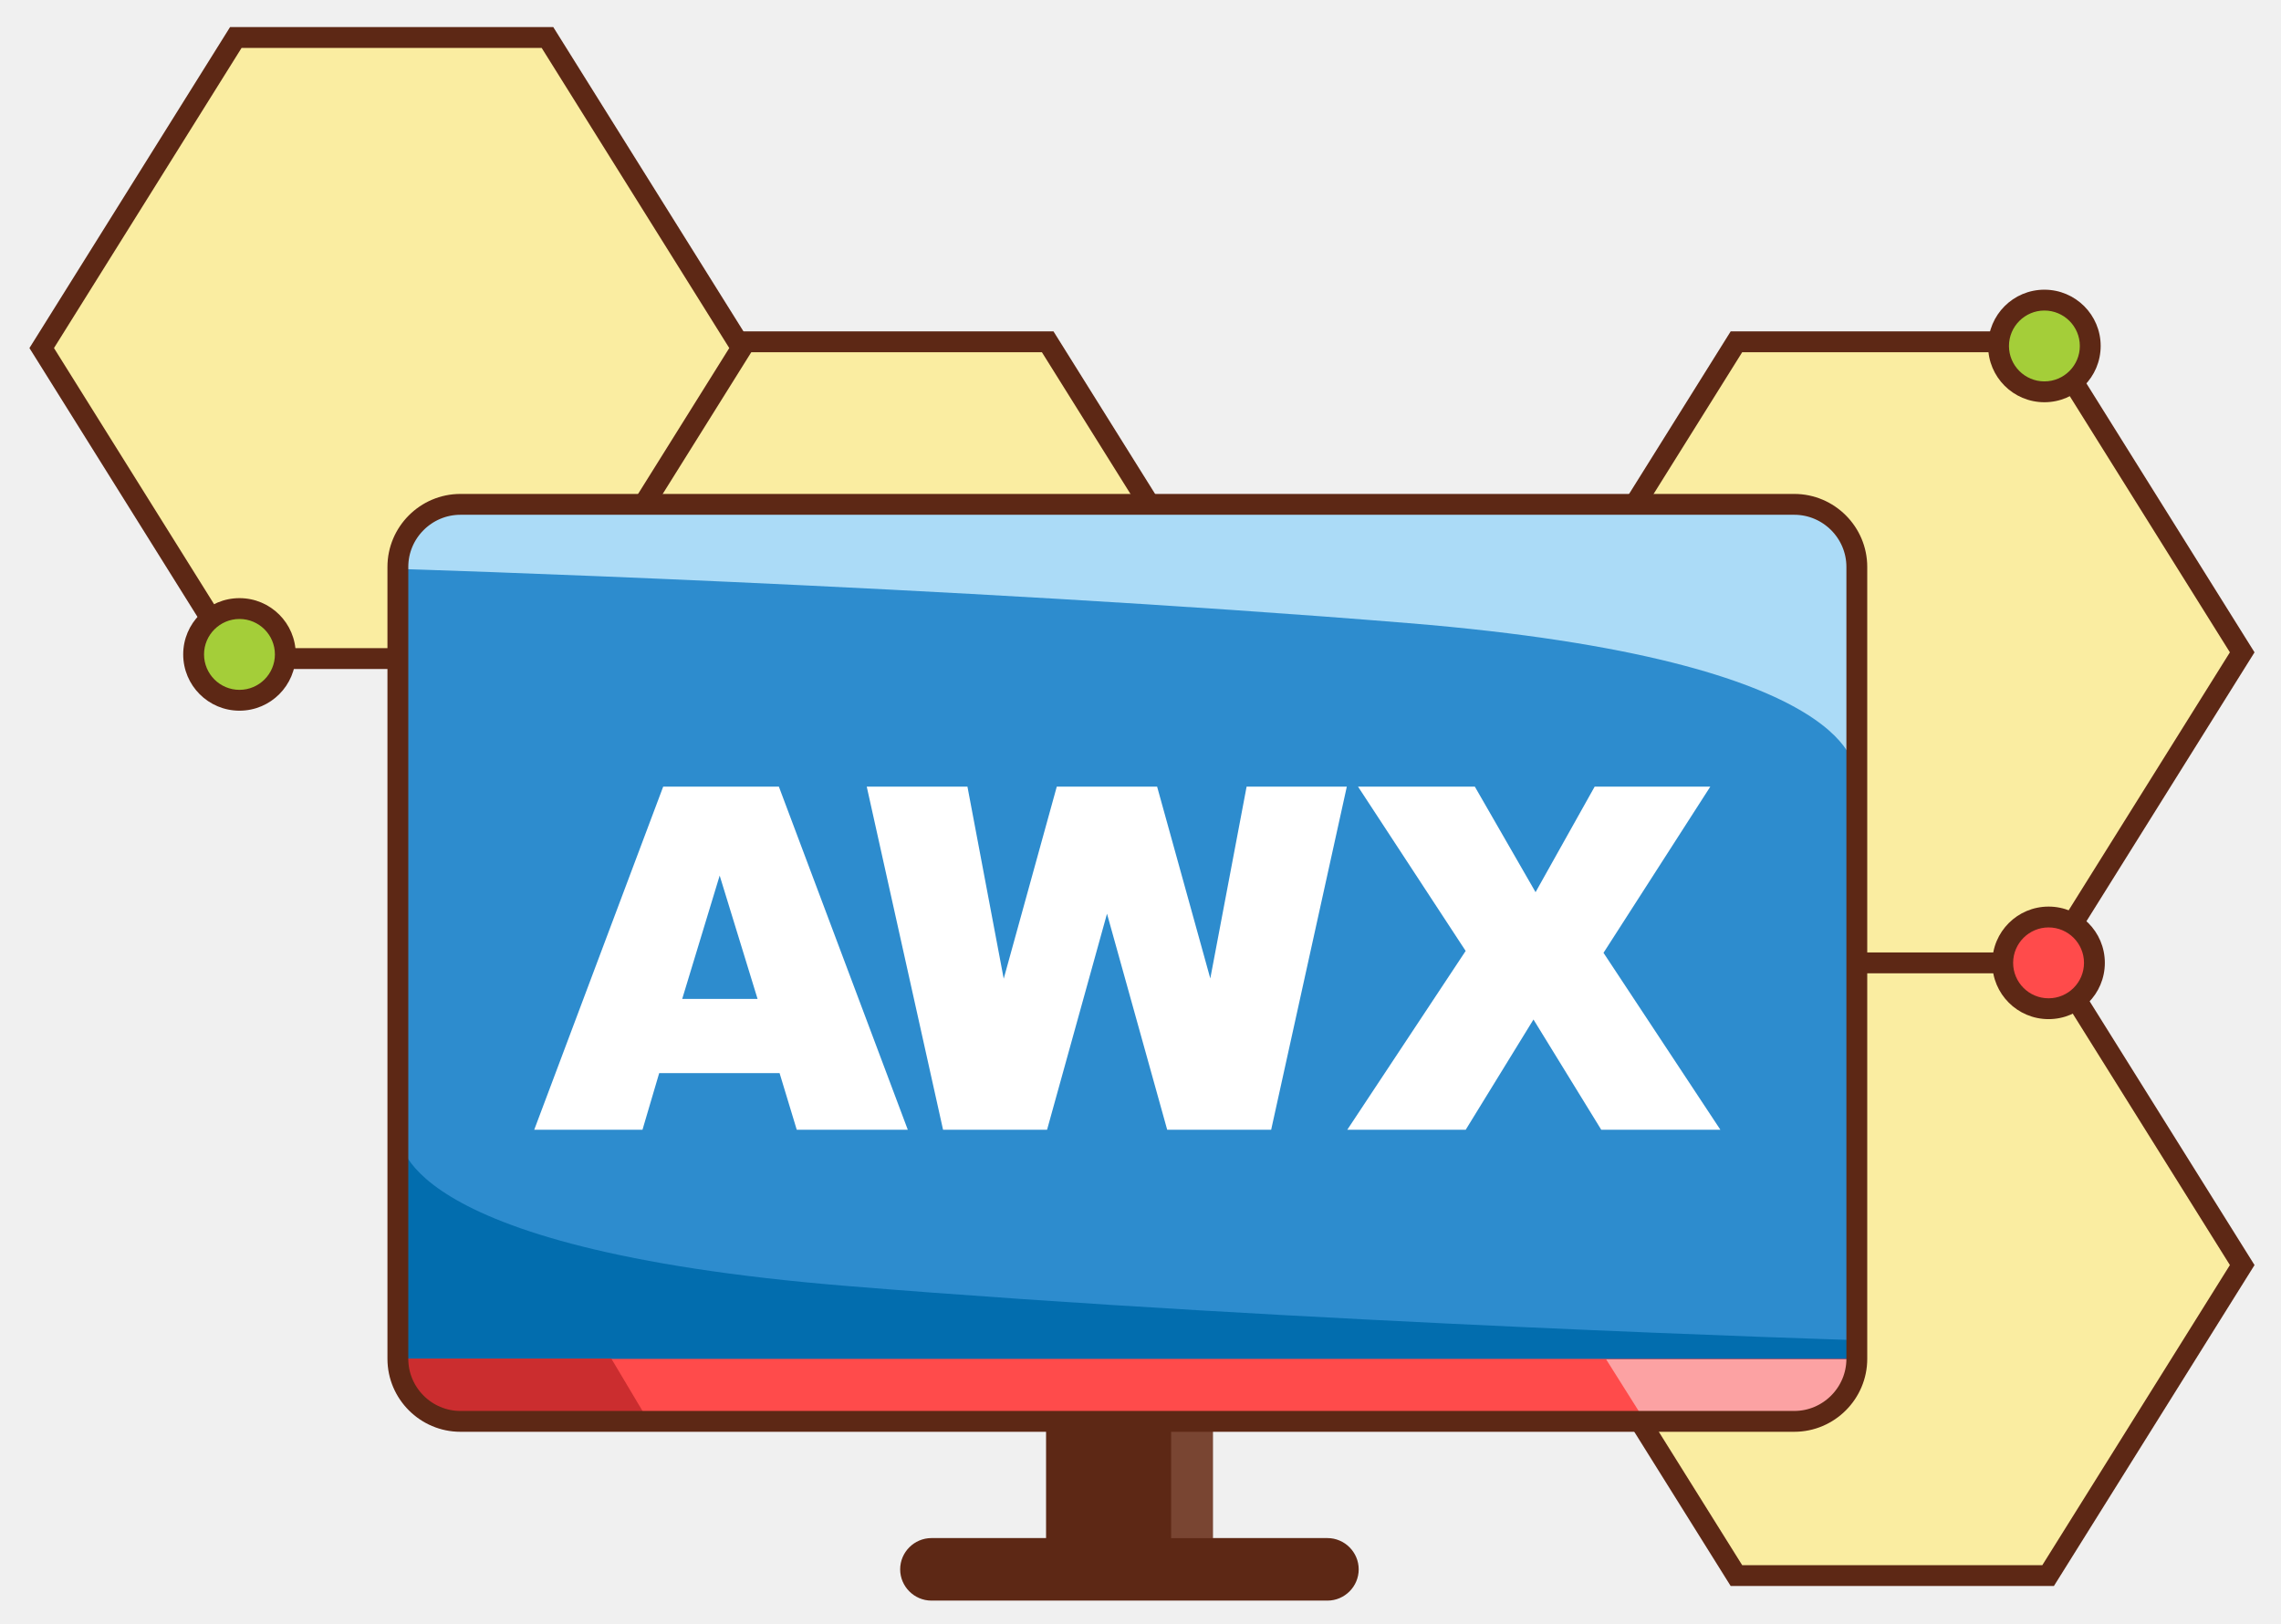
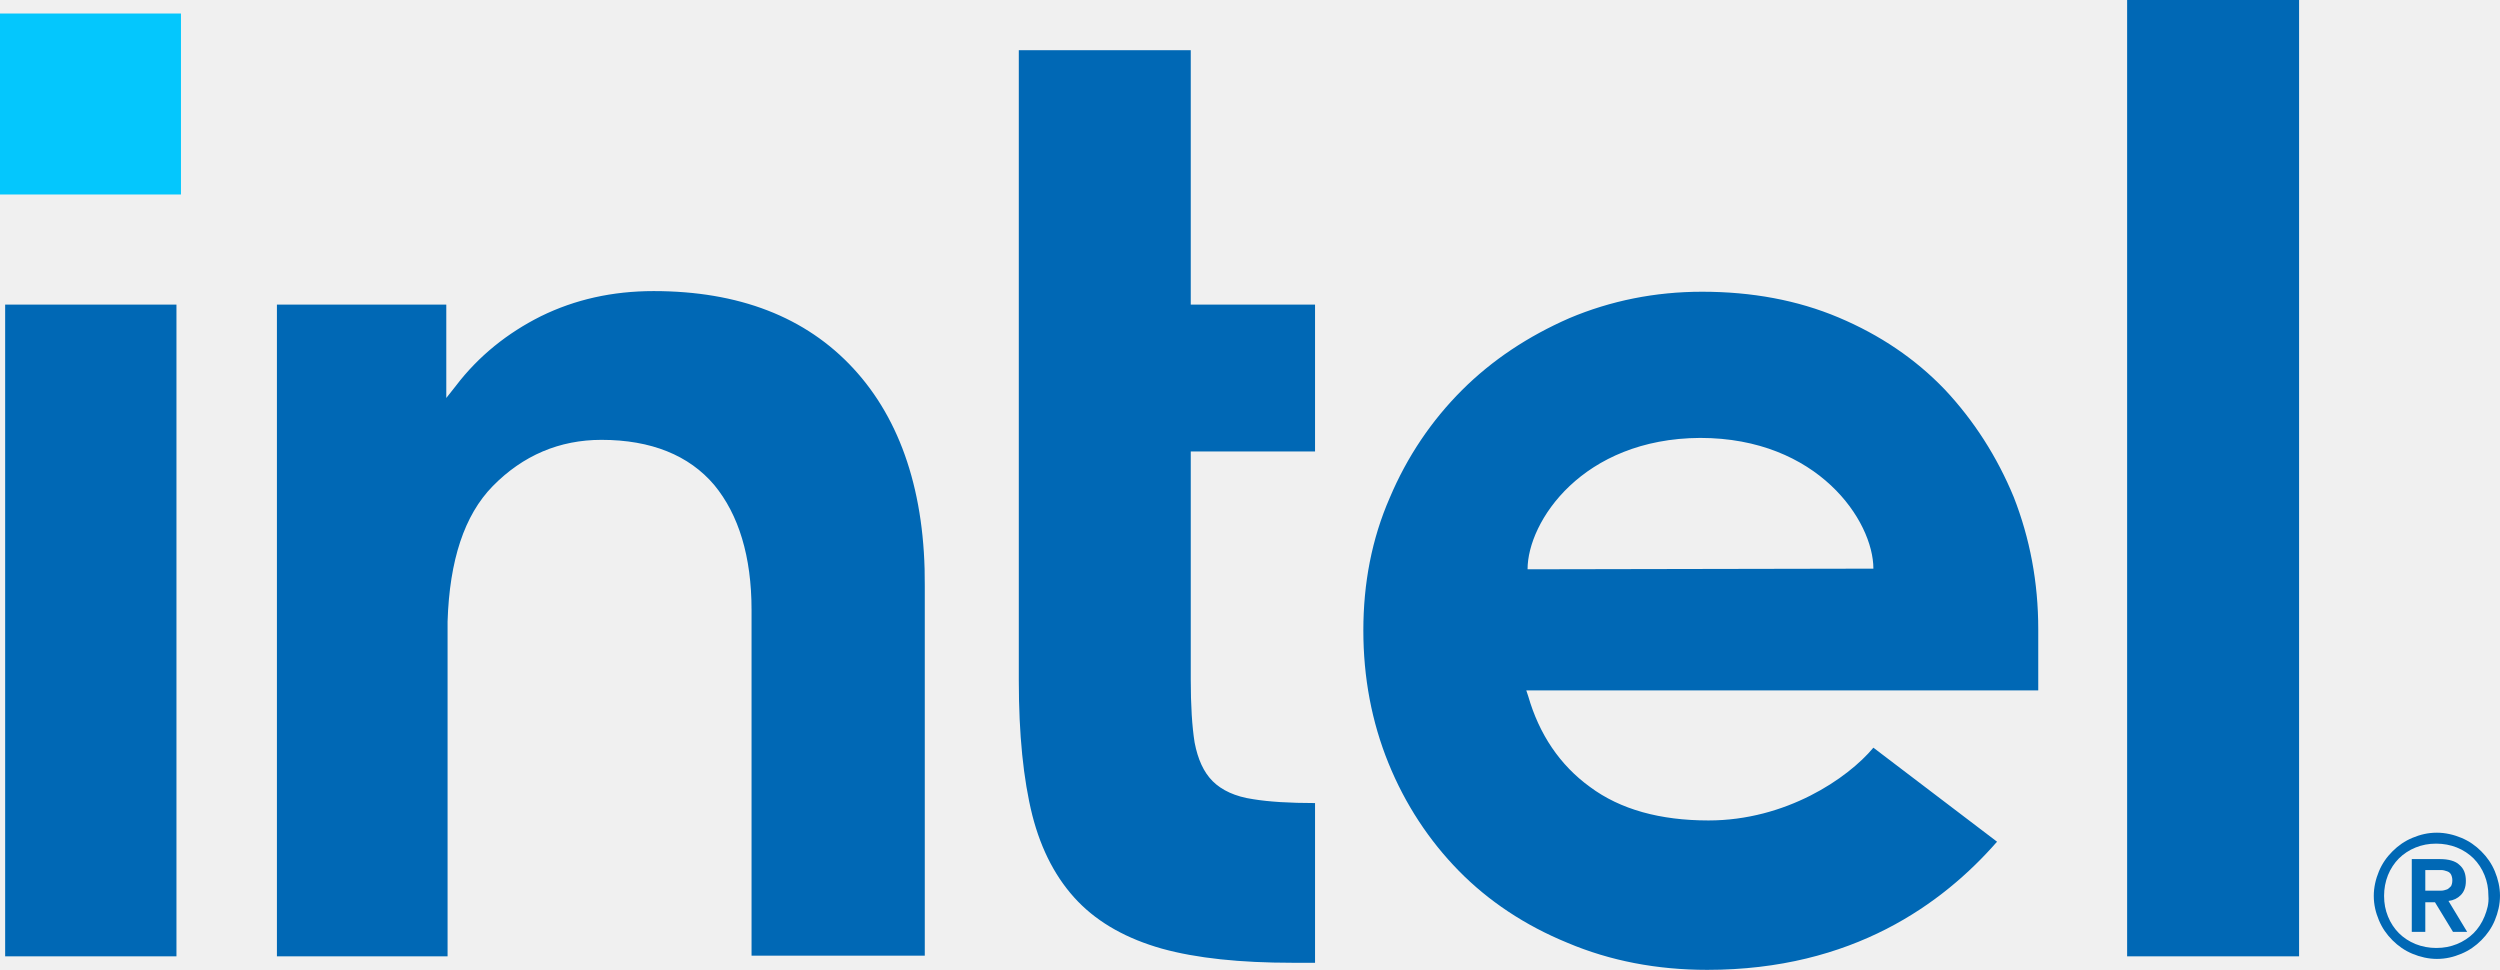
- <svg xmlns="http://www.w3.org/2000/svg" version="1.1" id="Layer_1" x="0px" y="0px" viewBox="0 0 547.21 389.47" style="enable-background:new 0 0 547.21 389.47;" xml:space="preserve">
+ <svg xmlns="http://www.w3.org/2000/svg" version="1.1" id="Layer_1" x="0px" y="0px" viewBox="0 0 388.2 150.6" style="enable-background:new 0 0 388.2 150.6;" xml:space="preserve">
  <style type="text/css">
- 	.st0{display:none;}
- 	.st1{display:inline;fill:#FAEDA1;}
- 	.st2{display:inline;fill:#5D2815;}
- 	.st3{fill:#FAEDA1;}
- 	.st4{fill:#5D2815;}
- 	.st5{fill:#2D8CCE;}
- 	.st6{fill:#794532;}
- 	.st7{fill:#026DAE;}
- 	.st8{fill:#FF4B4B;}
- 	.st9{fill:#ABDBF7;}
- 	.st10{fill:#CB2D2F;}
- 	.st11{fill:#FCA2A3;}
- 	.st12{fill:none;stroke:#5D2815;stroke-width:5;stroke-miterlimit:10;}
- 	.st13{fill:#FFFFFF;}
- 	.st14{fill:#A4CE39;}
+ 	.st0{fill:#04C7FD;}
+ 	.st1{fill:#0068B5;}
</style>
-   <g class="st0">
-     <polygon class="st1" points="176.12,377 130.18,303.5 176.12,230 249.79,230 295.72,303.5 249.79,377  " />
-     <path class="st2" d="M248.95,231.5l45,72l-45,72h-72l-45-72l45-72H248.95 M250.62,228.5h-1.66h-72h-1.66l-0.88,1.41l-45,72   l-0.99,1.59l0.99,1.59l45,72l0.88,1.41h1.66h72h1.66l0.88-1.41l45-72l0.99-1.59l-0.99-1.59l-45-72L250.62,228.5L250.62,228.5z" />
-   </g>
-   <g>
-     <polygon class="st3" points="416.57,378 370.01,303.5 416.57,229 491.34,229 537.9,303.5 491.34,378  " />
-     <path class="st4" d="M489.95,231.5l45,72l-45,72h-72l-45-72l45-72H489.95 M492.73,226.5h-2.77h-72h-2.77l-1.47,2.35l-45,72   l-1.66,2.65l1.66,2.65l45,72l1.47,2.35h2.77h72h2.77l1.47-2.35l45-72l1.66-2.65l-1.66-2.65l-45-72L492.73,226.5L492.73,226.5z" />
-   </g>
-   <g>
-     <polygon class="st3" points="416.57,231 370.01,156.5 416.57,82 491.34,82 537.9,156.5 491.34,231  " />
-     <path class="st4" d="M489.95,84.5l45,72l-45,72h-72l-45-72l45-72H489.95 M492.73,79.5h-2.77h-72h-2.77l-1.47,2.35l-45,72   l-1.66,2.65l1.66,2.65l45,72l1.47,2.35h2.77h72h2.77l1.47-2.35l45-72l1.66-2.65l-1.66-2.65l-45-72L492.73,79.5L492.73,79.5z" />
-   </g>
-   <g class="st0">
-     <polygon class="st1" points="57.12,451 11.18,377.5 57.12,304 130.79,304 176.72,377.5 130.79,451  " />
-     <path class="st2" d="M129.95,305.5l45,72l-45,72h-72l-45-72l45-72H129.95 M131.62,302.5h-1.66h-72h-1.66l-0.88,1.41l-45,72   l-0.99,1.59l0.99,1.59l45,72l0.88,1.41h1.66h72h1.66l0.88-1.41l45-72l0.99-1.59l-0.99-1.59l-45-72L131.62,302.5L131.62,302.5z" />
-   </g>
-   <g>
-     <polygon class="st3" points="176.57,231 130.01,156.5 176.57,82 251.34,82 297.9,156.5 251.34,231  " />
-     <path class="st4" d="M249.95,84.5l45,72l-45,72h-72l-45-72l45-72H249.95 M252.73,79.5h-2.77h-72h-2.77l-1.47,2.35l-45,72   l-1.66,2.65l1.66,2.65l45,72l1.47,2.35h2.77h72h2.77l1.47-2.35l45-72l1.66-2.65l-1.66-2.65l-45-72L252.73,79.5L252.73,79.5z" />
-   </g>
-   <g>
-     <polygon class="st3" points="56.57,158 10.01,83.5 56.57,9 131.34,9 177.9,83.5 131.34,158  " />
-     <path class="st4" d="M129.95,11.5l45,72l-45,72h-72l-45-72l45-72H129.95 M132.73,6.5h-2.77h-72h-2.77l-1.47,2.35l-45,72L7.06,83.5   l1.66,2.65l45,72l1.47,2.35h2.77h72h2.77l1.47-2.35l45-72l1.66-2.65l-1.66-2.65l-45-72L132.73,6.5L132.73,6.5z" />
-   </g>
-   <rect x="250.95" y="320.5" class="st4" width="40" height="55" />
-   <path class="st5" d="M430.45,341h-320c-8.25,0-15-6.75-15-15V136c0-8.25,6.75-15,15-15h320c8.25,0,15,6.75,15,15v190  C445.45,334.25,438.7,341,430.45,341z" />
-   <path class="st4" d="M318.45,384h-95c-4.12,0-7.5-3.38-7.5-7.5l0,0c0-4.12,3.38-7.5,7.5-7.5h95c4.12,0,7.5,3.38,7.5,7.5l0,0  C325.95,380.62,322.58,384,318.45,384z" />
-   <rect x="280.95" y="320.02" class="st6" width="10" height="49" />
-   <path class="st7" d="M95.95,272.5v54l349,1v-6c0,0-132-4-242-13S95.95,272.5,95.95,272.5z" />
-   <path class="st8" d="M445.45,326c0,8.25-6.75,15-15,15h-320c-8.25,0-15-6.75-15-15" />
-   <path class="st9" d="M444.95,185.5v-54c-5.99-10-13.99-9-29.99-9c-46.86,0-97.14-0.87-144-1c-45.41-0.13-90.59,0.13-136,0  c-13-0.04-34,0-39.01,9c0,2,0,4,0,6c0,0,132,4,242,13S444.95,185.5,444.95,185.5z" />
-   <polygon class="st10" points="95.77,325.95 146.66,325.95 154.83,339.66 107.77,339.95 98.77,334.95 " />
-   <polygon class="st11" points="445.53,326.13 385.32,326.13 394.58,340.84 433.54,341.11 441.98,335.66 " />
-   <path class="st12" d="M430.45,341h-320c-8.25,0-15-6.75-15-15V136c0-8.25,6.75-15,15-15h320c8.25,0,15,6.75,15,15v190  C445.45,334.25,438.7,341,430.45,341z" />
-   <g>
-     <path class="st13" d="M207.93,188.72h24.16l8.7,46.08l12.73-46.08h24.07l12.76,46.02l8.71-46.02h24.04l-18.15,82.32h-24.94   l-14.44-51.83l-14.38,51.83h-24.95L207.93,188.72z" />
-     <path class="st13" d="M325.79,188.72h28.02l14.57,25.32l14.18-25.32h27.74l-25.62,39.87l28.04,42.45h-28.58l-16.26-26.45   l-16.26,26.45h-28.41l28.4-42.9L325.79,188.72z" />
-   </g>
-   <g>
-     <path class="st13" d="M187.02,257.45h-28.88l-4.01,13.59h-25.97l30.94-82.32h27.75l30.93,82.32h-26.64L187.02,257.45z    M181.74,239.65l-9.09-29.59l-8.99,29.59H181.74z" />
-   </g>
-   <g>
-     <circle class="st14" cx="490.45" cy="83" r="11" />
-     <path class="st4" d="M490.45,74.5c4.69,0,8.5,3.81,8.5,8.5s-3.81,8.5-8.5,8.5s-8.5-3.81-8.5-8.5S485.77,74.5,490.45,74.5    M490.45,69.5c-7.46,0-13.5,6.04-13.5,13.5s6.04,13.5,13.5,13.5s13.5-6.04,13.5-13.5S497.91,69.5,490.45,69.5L490.45,69.5z" />
-   </g>
-   <g>
-     <circle class="st14" cx="57.45" cy="157" r="11" />
-     <path class="st4" d="M57.45,148.5c4.69,0,8.5,3.81,8.5,8.5s-3.81,8.5-8.5,8.5s-8.5-3.81-8.5-8.5S52.77,148.5,57.45,148.5    M57.45,143.5c-7.46,0-13.5,6.04-13.5,13.5s6.04,13.5,13.5,13.5s13.5-6.04,13.5-13.5S64.91,143.5,57.45,143.5L57.45,143.5z" />
-   </g>
-   <g>
-     <circle class="st8" cx="491.45" cy="231" r="11" />
-     <path class="st4" d="M491.45,222.5c4.69,0,8.5,3.81,8.5,8.5s-3.81,8.5-8.5,8.5s-8.5-3.81-8.5-8.5S486.77,222.5,491.45,222.5    M491.45,217.5c-7.46,0-13.5,6.04-13.5,13.5s6.04,13.5,13.5,13.5s13.5-6.04,13.5-13.5S498.91,217.5,491.45,217.5L491.45,217.5z" />
-   </g>
+   <rect y="2.1" class="st0" width="28.1" height="28.1" />
+   <path class="st1" d="M27.4,148.5V47.3H0.8v101.2H27.4z M204.2,149.5v-24.8c-3.9,0-7.2-0.2-9.6-0.6c-2.8-0.4-4.9-1.4-6.3-2.8  c-1.4-1.4-2.3-3.4-2.8-6c-0.4-2.5-0.6-5.8-0.6-9.8V70.1h19.3V47.3h-19.3V7.8h-26.7v97.9c0,8.3,0.7,15.3,2.1,20.9  c1.4,5.5,3.8,10,7.1,13.4s7.7,5.8,13,7.3c5.4,1.5,12.2,2.2,20.3,2.2L204.2,149.5L204.2,149.5z M357,148.5V0h-26.7v148.5H357z   M132.5,57.2c-7.4-8-17.8-12-31-12c-6.4,0-12.2,1.3-17.5,3.9c-5.2,2.6-9.7,6.2-13.2,10.8l-1.5,1.9v-1.7V47.3H43v101.2h26.5V94.6v3.7  c0-0.6,0-1.2,0-1.8c0.3-9.5,2.6-16.5,7-21c4.7-4.8,10.4-7.2,16.9-7.2c7.7,0,13.6,2.4,17.5,7c3.8,4.6,5.8,11.1,5.8,19.4l0,0v0.2l0,0  l0,0v53.5h26.9V91C143.7,76.6,139.9,65.2,132.5,57.2z M316.5,97.7c0-7.3-1.3-14.1-3.8-20.5c-2.6-6.3-6.2-11.9-10.7-16.7  c-4.6-4.8-10.1-8.5-16.5-11.2s-13.5-4-21.2-4c-7.3,0-14.2,1.4-20.6,4.1c-6.4,2.8-12,6.5-16.7,11.2s-8.5,10.3-11.2,16.7  c-2.8,6.4-4.1,13.3-4.1,20.6c0,7.3,1.3,14.2,3.9,20.6c2.6,6.4,6.3,12,10.9,16.7c4.6,4.7,10.3,8.5,16.9,11.2  c6.6,2.8,13.9,4.2,21.7,4.2c22.6,0,36.6-10.3,45-19.9l-19.2-14.6c-4,4.8-13.6,11.3-25.6,11.3c-7.5,0-13.7-1.7-18.4-5.2  c-4.7-3.4-7.9-8.2-9.6-14.1l-0.3-0.9h79.5L316.5,97.7L316.5,97.7z M237.2,88.4c0-7.4,8.5-20.3,26.8-20.4c18.3,0,26.9,12.9,26.9,20.3  L237.2,88.4z" />
+   <path class="st1" d="M387.4,135.3c-0.5-1.2-1.2-2.2-2.1-3.1c-0.9-0.9-1.9-1.6-3.1-2.1s-2.5-0.8-3.8-0.8c-1.4,0-2.6,0.3-3.8,0.8  c-1.2,0.5-2.2,1.2-3.1,2.1c-0.9,0.9-1.6,1.9-2.1,3.1c-0.5,1.2-0.8,2.5-0.8,3.8c0,1.4,0.3,2.6,0.8,3.8s1.2,2.2,2.1,3.1  c0.9,0.9,1.9,1.6,3.1,2.1s2.5,0.8,3.8,0.8c1.4,0,2.6-0.3,3.8-0.8c1.2-0.5,2.2-1.2,3.1-2.1c0.9-0.9,1.6-1.9,2.1-3.1  c0.5-1.2,0.8-2.5,0.8-3.8S387.9,136.5,387.4,135.3z M385.8,142.3c-0.4,1-1,1.9-1.7,2.6c-0.7,0.7-1.6,1.3-2.6,1.7s-2,0.6-3.2,0.6  c-1.1,0-2.2-0.2-3.2-0.6c-1-0.4-1.9-1-2.6-1.7s-1.3-1.6-1.7-2.6c-0.4-1-0.6-2-0.6-3.2c0-1.1,0.2-2.2,0.6-3.2s1-1.9,1.7-2.6  c0.7-0.7,1.6-1.3,2.6-1.7s2-0.6,3.2-0.6c1.1,0,2.2,0.2,3.2,0.6c1,0.4,1.9,1,2.6,1.7s1.3,1.6,1.7,2.6c0.4,1,0.6,2,0.6,3.2  C386.5,140.3,386.2,141.3,385.8,142.3z M380.2,139.9c0.8-0.1,1.4-0.4,1.9-0.9s0.8-1.2,0.8-2.2c0-1.1-0.3-1.9-1-2.5  c-0.6-0.6-1.7-0.9-3-0.9h-4.4v11.3h2.1v-4.6h1.5l2.8,4.6h2.2L380.2,139.9z M379.1,138.3c-0.3,0-0.6,0-1,0h-1.5v-3.2h1.5  c0.3,0,0.6,0,1,0c0.3,0,0.6,0.1,0.9,0.2c0.3,0.1,0.5,0.3,0.6,0.5s0.2,0.5,0.2,0.9s-0.1,0.7-0.2,0.9c-0.2,0.2-0.4,0.4-0.6,0.5  C379.7,138.2,379.4,138.3,379.1,138.3z" />
</svg>
